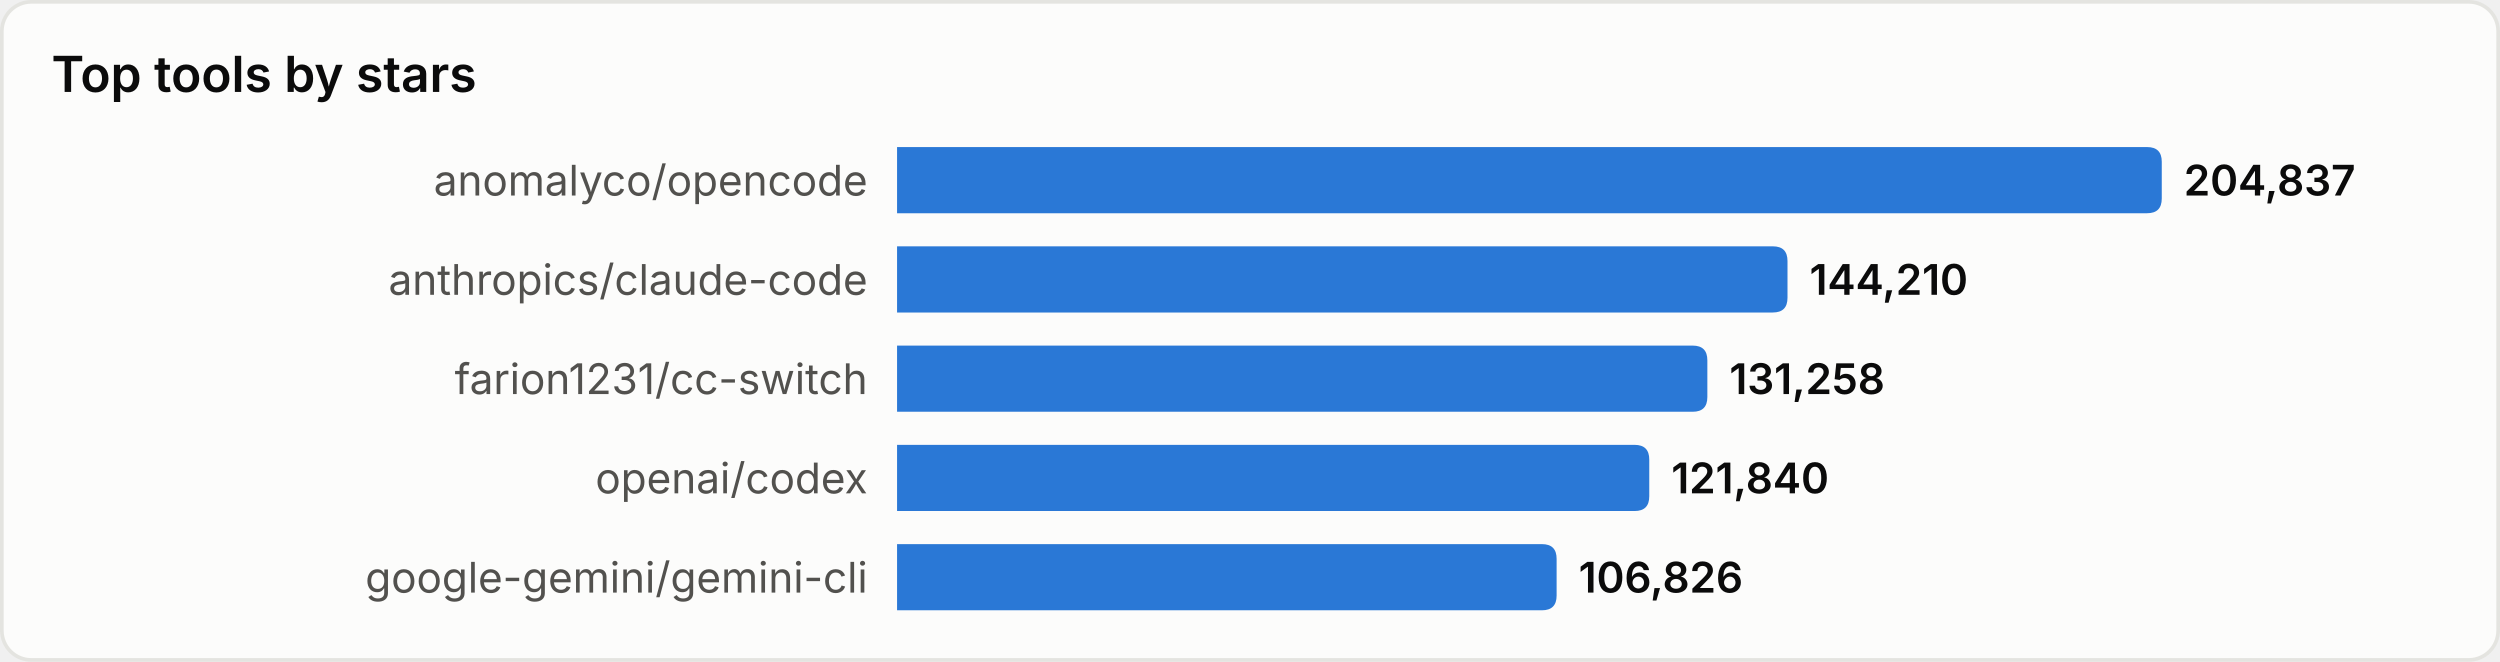
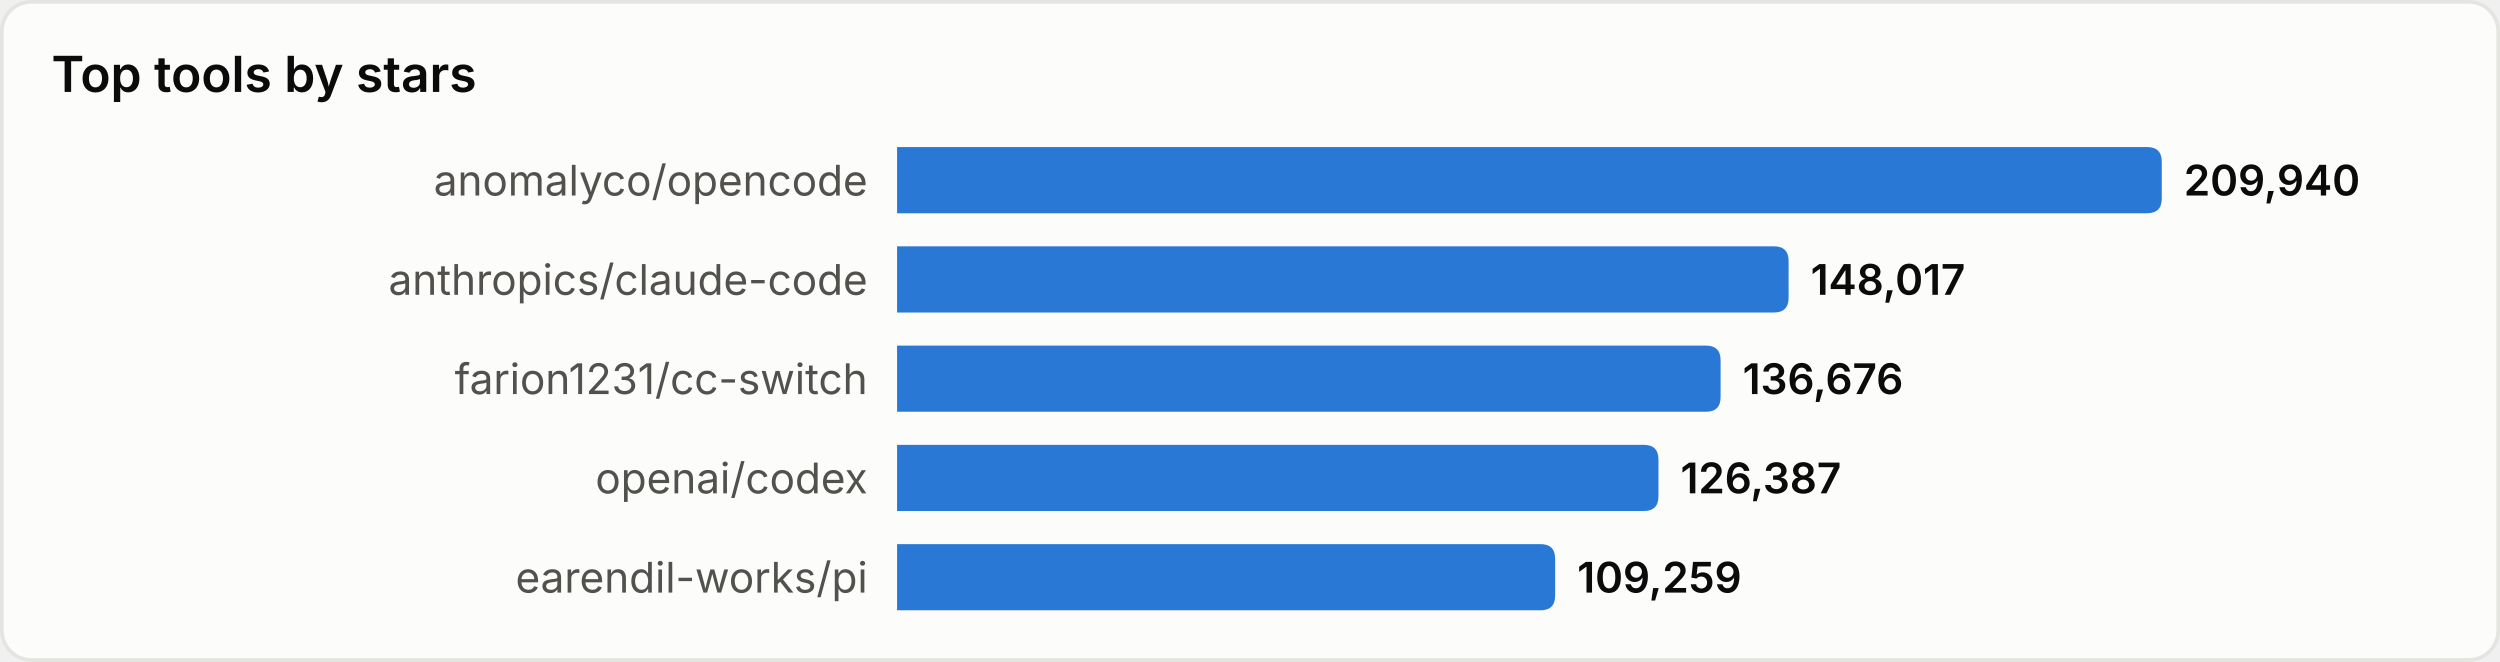
<svg xmlns="http://www.w3.org/2000/svg" width="680" height="180" viewBox="0 0 680 180" role="img" aria-label="Top tools by stars">
  <style>
text{font-family:system-ui,-apple-system,'Segoe UI',sans-serif}
.srf{fill:#fcfcfb;stroke:#e4e4e0}.ttl{fill:#0b0b0b;font-size:13.5px;font-weight:600}
.lbl{fill:#52514e;font-size:11.5px}.val{fill:#0b0b0b;font-size:11.5px;font-weight:600}
.bar{fill:#2a78d6}
@media(prefers-color-scheme:dark){
.srf{fill:#1a1a19;stroke:#33332f}.ttl{fill:#ffffff}
.lbl{fill:#c3c2b7}.val{fill:#ffffff}.bar{fill:#3987e5}
}
</style>
  <rect x="0.5" y="0.5" width="679" height="179" rx="8" class="srf" />
  <text x="14" y="25" class="ttl">Top tools by stars</text>
  <text x="236" y="49.0" class="lbl" text-anchor="end" dominant-baseline="central">anomalyco/opencode</text>
  <path d="M244,40 h340.0 q4,0 4,4 v10 q0,4 -4,4 h-340.0 z" class="bar" />
-   <text x="594.0" y="49.0" class="val" dominant-baseline="central">204,837</text>
+   <text x="594.0" y="49.0" class="val" dominant-baseline="central">209,940</text>
  <text x="236" y="76.0" class="lbl" text-anchor="end" dominant-baseline="central">anthropics/claude-code</text>
-   <path d="M244,67 h238.2 q4,0 4,4 v10 q0,4 -4,4 h-238.2 z" class="bar" />
-   <text x="492.2" y="76.0" class="val" dominant-baseline="central">144,210</text>
+   <path d="M244,67 h238.5 q4,0 4,4 v10 q0,4 -4,4 h-238.5 z" class="bar" />
+   <text x="492.5" y="76.0" class="val" dominant-baseline="central">148,017</text>
  <text x="236" y="103.0" class="lbl" text-anchor="end" dominant-baseline="central">farion1231/cc-switch</text>
-   <path d="M244,94 h216.4 q4,0 4,4 v10 q0,4 -4,4 h-216.4 z" class="bar" />
-   <text x="470.4" y="103.0" class="val" dominant-baseline="central">131,258</text>
+   <path d="M244,94 h220.0 q4,0 4,4 v10 q0,4 -4,4 h-220.0 z" class="bar" />
+   <text x="474.0" y="103.0" class="val" dominant-baseline="central">136,676</text>
  <text x="236" y="130.0" class="lbl" text-anchor="end" dominant-baseline="central">openai/codex</text>
-   <path d="M244,121 h200.6 q4,0 4,4 v10 q0,4 -4,4 h-200.6 z" class="bar" />
-   <text x="454.6" y="130.0" class="val" dominant-baseline="central">121,840</text>
-   <text x="236" y="157.0" class="lbl" text-anchor="end" dominant-baseline="central">google-gemini/gemini-cli</text>
-   <path d="M244,148 h175.4 q4,0 4,4 v10 q0,4 -4,4 h-175.4 z" class="bar" />
-   <text x="429.4" y="157.0" class="val" dominant-baseline="central">106,826</text>
+   <path d="M244,121 h203.1 q4,0 4,4 v10 q0,4 -4,4 h-203.1 z" class="bar" />
+   <text x="457.1" y="130.0" class="val" dominant-baseline="central">126,387</text>
+   <text x="236" y="157.0" class="lbl" text-anchor="end" dominant-baseline="central">earendil-works/pi</text>
+   <path d="M244,148 h175.0 q4,0 4,4 v10 q0,4 -4,4 h-175.0 z" class="bar" />
+   <text x="429.0" y="157.0" class="val" dominant-baseline="central">109,259</text>
</svg>
